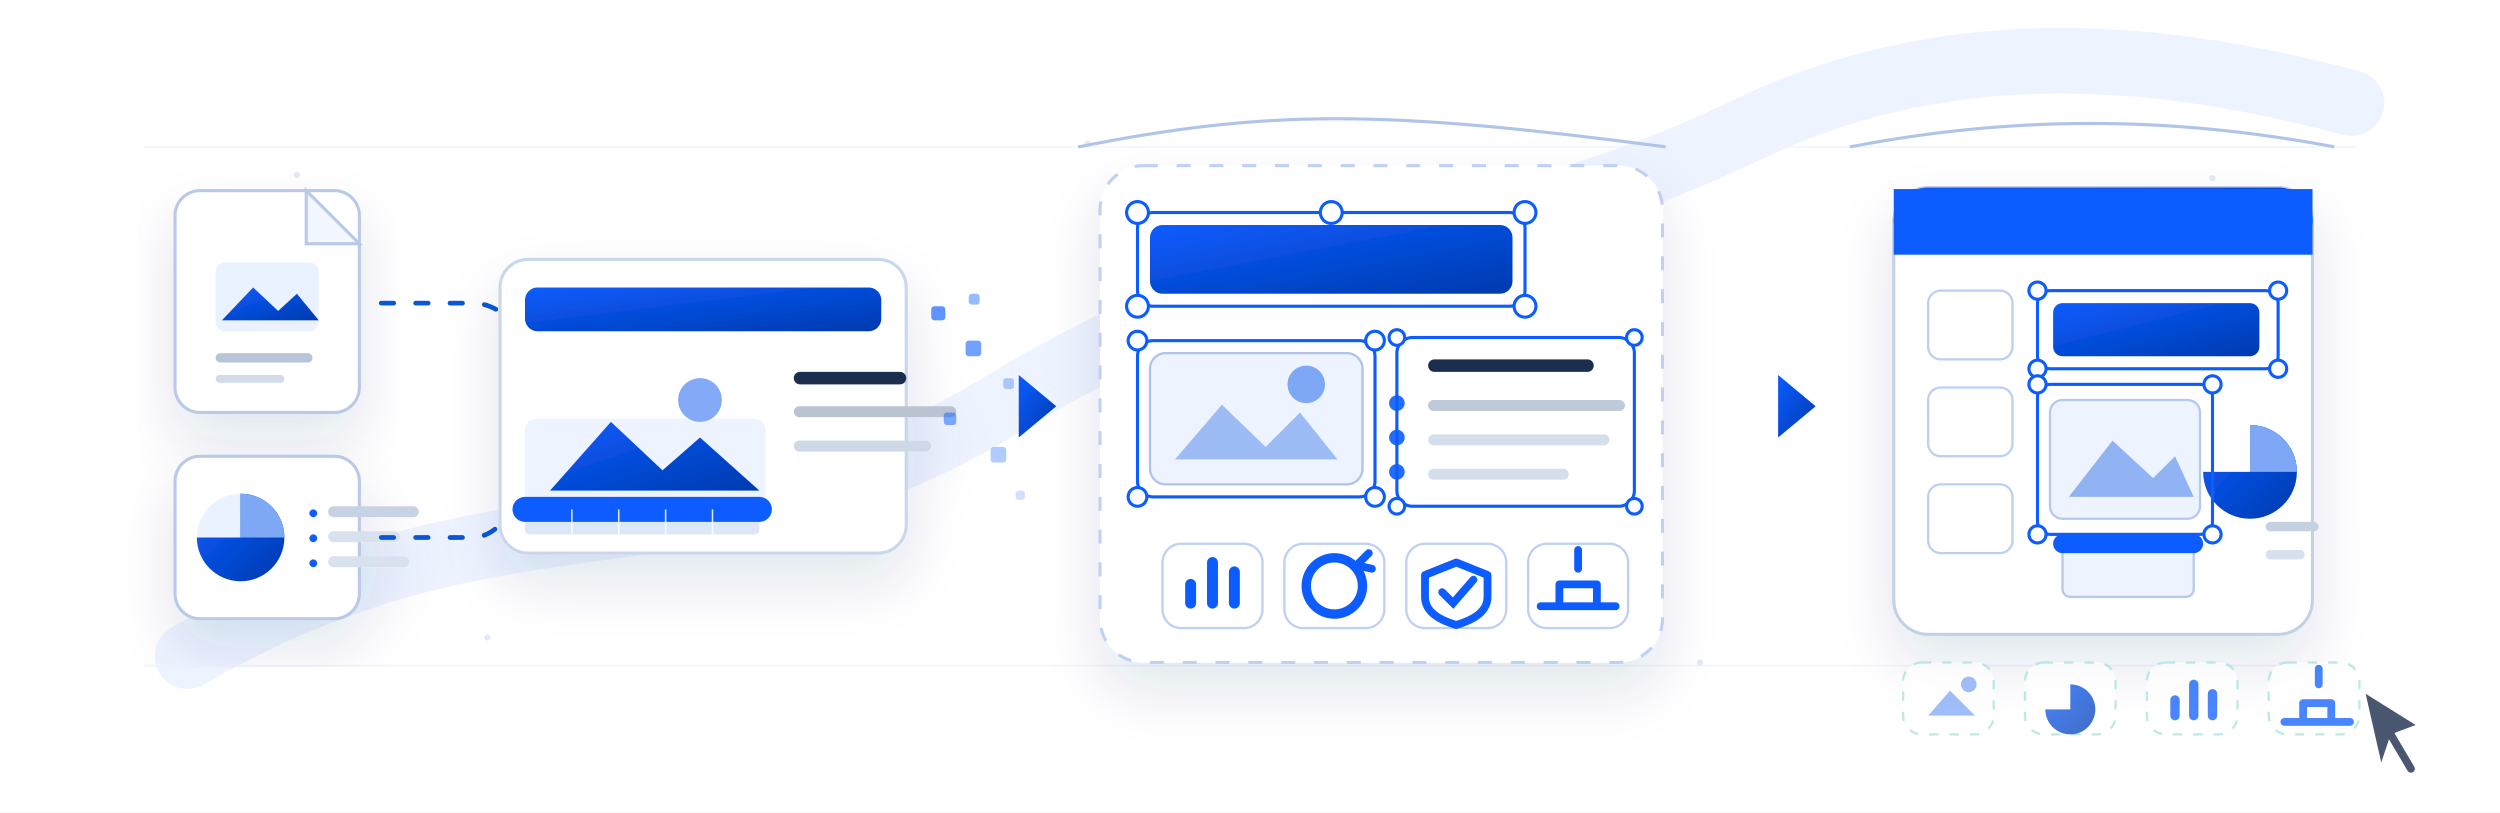
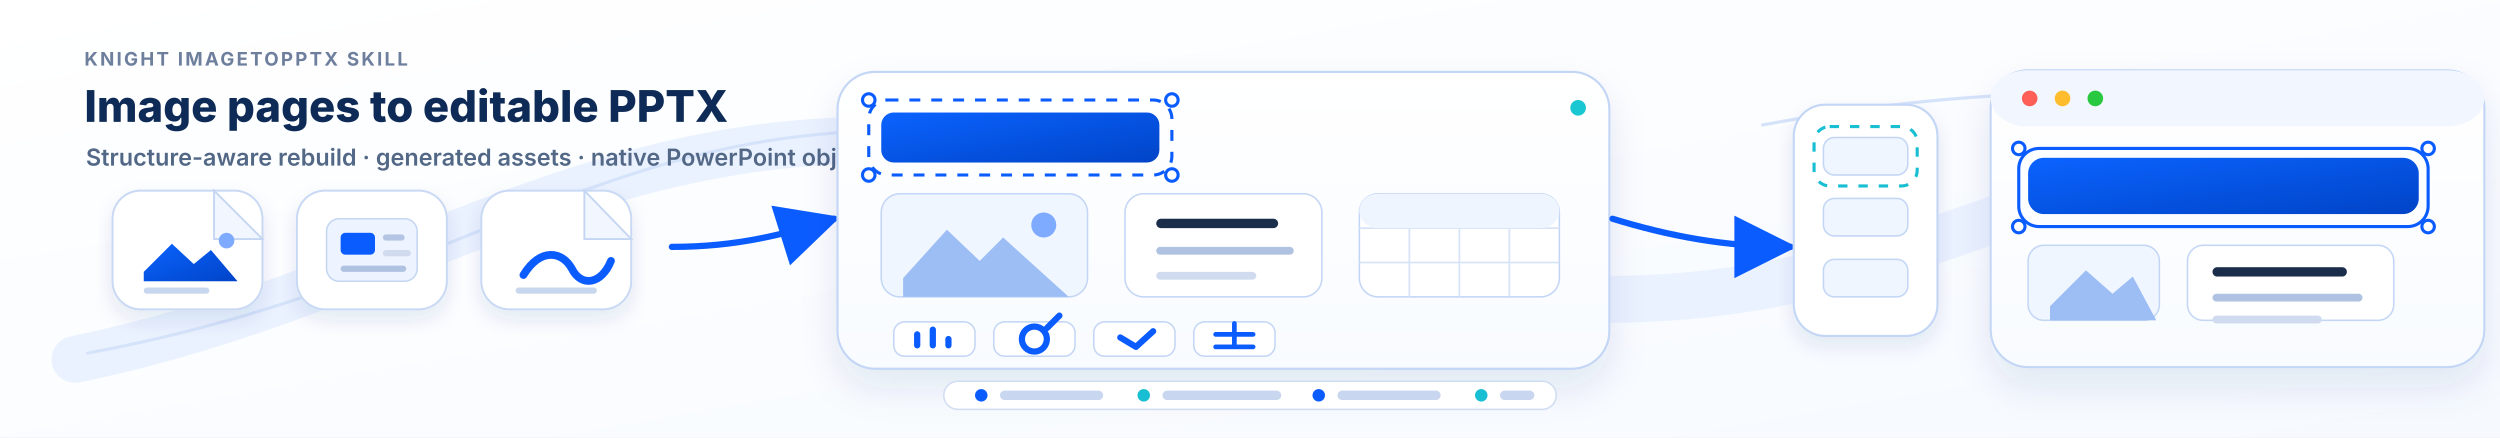
- <svg xmlns="http://www.w3.org/2000/svg" width="1600" height="520" viewBox="0 0 1600 520" role="img" aria-labelledby="title desc">
+ <svg xmlns="http://www.w3.org/2000/svg" width="1600" height="280" viewBox="0 0 1600 280" role="img" aria-labelledby="title desc">
  <defs>
-     <linearGradient id="blue" x1="0" y1="0" x2="1" y2="1">
-       <stop offset="0" stop-color="#0B5CFF" />
-       <stop offset="1" stop-color="#003AAE" />
-     </linearGradient>
-     <linearGradient id="teal" x1="0" y1="0" x2="1" y2="1">
-       <stop offset="0" stop-color="#20D3C2" />
-       <stop offset="1" stop-color="#0A8FDC" />
-     </linearGradient>
-     <linearGradient id="soft" x1="0" y1="0" x2="0" y2="1">
+     <linearGradient id="bg" x1="0" y1="0" x2="1" y2="1">
      <stop offset="0" stop-color="#FFFFFF" />
      <stop offset="1" stop-color="#F6FAFF" />
    </linearGradient>
-     <filter id="shadow" x="-20%" y="-30%" width="140%" height="160%">
-       <feDropShadow dx="0" dy="18" stdDeviation="18" flood-color="#0B2E6F" flood-opacity=".12" />
+     <linearGradient id="blue" x1="0" y1="0" x2="1" y2="1">
+       <stop offset="0" stop-color="#0B63FF" />
+       <stop offset="1" stop-color="#0044C7" />
+     </linearGradient>
+     <linearGradient id="aqua" x1="0" y1="0" x2="1" y2="1">
+       <stop offset="0" stop-color="#28D6E3" />
+       <stop offset="1" stop-color="#0B7CE7" />
+     </linearGradient>
+     <linearGradient id="softPanel" x1="0" y1="0" x2="0" y2="1">
+       <stop offset="0" stop-color="#FFFFFF" />
+       <stop offset="1" stop-color="#F8FBFF" />
+     </linearGradient>
+     <filter id="shadow" x="-12%" y="-20%" width="124%" height="150%">
+       <feDropShadow dx="0" dy="12" stdDeviation="12" flood-color="#123B7A" flood-opacity=".10" />
    </filter>
-     <filter id="glow" x="-60%" y="-60%" width="220%" height="220%">
-       <feGaussianBlur stdDeviation="5" result="blur" />
-       <feMerge>
-         <feMergeNode in="blur" />
-         <feMergeNode in="SourceGraphic" />
-       </feMerge>
+     <filter id="tinyShadow" x="-10%" y="-18%" width="120%" height="140%">
+       <feDropShadow dx="0" dy="6" stdDeviation="6" flood-color="#123B7A" flood-opacity=".10" />
    </filter>
-     <path id="flowPathA" d="M 374 260 C 498 260 527 170 640 170" />
-     <path id="flowPathB" d="M 960 260 C 1084 260 1108 168 1240 168" />
+     <marker id="arrow" markerWidth="12" markerHeight="12" refX="10" refY="6" orient="auto" markerUnits="strokeWidth">
+       <path d="M 1 1 L 11 6 L 1 11 Z" fill="#0B5CFF" />
+     </marker>
    <style>
-       .ink { stroke: #102A56; }
-       .blue { stroke: #0757D8; }
-       .teal { stroke: #14B8C9; }
-       .muted { stroke: #AFC4E8; }
-       .panel { fill: url(#soft); stroke: #BFD1F3; }
-       .hairline { vector-effect: non-scaling-stroke; }
-       .dash {
-         stroke-dasharray: 8 14;
-         animation: dash 5s linear infinite;
-       }
-       .float-a { animation: floatA 7s ease-in-out infinite; transform-origin: center; }
-       .float-b { animation: floatB 8s ease-in-out infinite; transform-origin: center; }
-       .pulse { animation: pulse 2.8s ease-in-out infinite; transform-origin: center; }
-       .pulse-late { animation: pulse 2.8s ease-in-out infinite .9s; transform-origin: center; }
-       .selection { animation: selection 3.4s ease-in-out infinite; transform-origin: center; }
-       .pixel { animation: pixelDrift 4.8s ease-in-out infinite; transform-box: fill-box; transform-origin: center; }
-       .pixel:nth-of-type(2n) { animation-delay: .4s; }
-       .pixel:nth-of-type(3n) { animation-delay: .8s; }
-       .rail { animation: rail 7s ease-in-out infinite; }
-       .spark { filter: url(#glow); opacity: 0; }
-       @keyframes dash {
-         to { stroke-dashoffset: -88; }
-       }
-       @keyframes floatA {
-         0%, 100% { transform: translateY(0); }
-         50% { transform: translateY(-8px); }
-       }
-       @keyframes floatB {
-         0%, 100% { transform: translateY(0); }
-         50% { transform: translateY(7px); }
-       }
-       @keyframes pulse {
-         0%, 100% { opacity: .46; transform: scale(1); }
-         50% { opacity: 1; transform: scale(1.05); }
-       }
-       @keyframes selection {
-         0%, 100% { opacity: .72; }
-         50% { opacity: 1; }
-       }
-       @keyframes pixelDrift {
-         0%, 100% { opacity: .28; transform: translate(0, 0) scale(.92); }
-         50% { opacity: 1; transform: translate(16px, -10px) scale(1); }
-       }
-       @keyframes rail {
-         0%, 100% { opacity: .18; }
-         45%, 60% { opacity: .62; }
-       }
-       @media (prefers-reduced-motion: reduce) {
-         .dash, .float-a, .float-b, .pulse, .pulse-late, .selection, .pixel, .rail { animation: none !important; }
-       }
+       .panel { fill: url(#softPanel); stroke: #C4D6F5; stroke-width: 1.4; filter: url(#shadow); }
+       .tile { fill: #FFFFFF; stroke: #C9D9F4; stroke-width: 1.3; filter: url(#tinyShadow); }
+       .thin { stroke: #D7E3F7; stroke-width: 1.1; }
+       .blueStroke { stroke: #0B5CFF; }
+       .aquaStroke { stroke: #18BFD2; }
+       .muted { fill: #6D7F9D; }
+       .ink { fill: #102A56; }
+       .label { font-family: Inter, "Segoe UI", Arial, sans-serif; font-size: 12px; font-weight: 700; letter-spacing: 1.4px; fill: #6D7F9D; }
+       .title { font-family: Inter, "Segoe UI", Arial, sans-serif; font-size: 28px; font-weight: 800; letter-spacing: 0; fill: #0E2B57; }
+       .subtitle { font-family: Inter, "Segoe UI", Arial, sans-serif; font-size: 15px; font-weight: 600; letter-spacing: 0; fill: #526886; }
+       .small { font-family: Inter, "Segoe UI", Arial, sans-serif; font-size: 13px; font-weight: 700; fill: #244260; }
    </style>
  </defs>
-   <rect width="1600" height="520" fill="#FFFFFF" />
-   <path d="M120 420 C325 300 455 373 643 258 C829 145 943 167 1116 84 C1240 24 1370 30 1505 66" fill="none" stroke="#EEF4FF" stroke-width="42" stroke-linecap="round" />
-   <path d="M92 94 H1508" fill="none" stroke="#F0F5FF" stroke-width="1" />
-   <path d="M92 426 H1508" fill="none" stroke="#F0F5FF" stroke-width="1" />
-   <g opacity=".45">
-     <circle cx="190" cy="112" r="2" fill="#BED0F5" />
-     <circle cx="312" cy="408" r="2" fill="#BED0F5" />
-     <circle cx="696" cy="92" r="2" fill="#BED0F5" />
-     <circle cx="1088" cy="424" r="2" fill="#BED0F5" />
-     <circle cx="1416" cy="114" r="2" fill="#BED0F5" />
+   <rect width="1600" height="280" fill="url(#bg)" />
+   <path d="M 48 230 C 262 186 384 72 615 92 C 801 108 867 200 1054 191 C 1236 183 1336 92 1544 71" fill="none" stroke="#EAF2FF" stroke-width="30" stroke-linecap="round" />
+   <path d="M 56 226 C 304 180 398 67 620 86" fill="none" stroke="#D5E3FA" stroke-width="2" stroke-linecap="round" />
+   <path d="M 1128 80 C 1278 52 1404 54 1520 79" fill="none" stroke="#D5E3FA" stroke-width="2" stroke-linecap="round" />
+   <g transform="translate(54 42)">
+     <text class="label" x="0" y="0">KNIGHT IMAGETOPPTX SKILL</text>
+     <text class="title" x="0" y="36">Image pages to editable PPTX</text>
+     <text class="subtitle" x="1" y="64">Structure-aware rebuild · generated assets · native PowerPoint objects</text>
  </g>
-   <g class="float-a" filter="url(#shadow)">
-     <rect x="112" y="122" width="118" height="142" rx="16" fill="#FFFFFF" stroke="#B9C9E7" stroke-width="2" />
-     <path d="M196 122 L230 156 L196 156 Z" fill="#F3F7FF" stroke="#B9C9E7" stroke-width="2" />
-     <rect x="138" y="168" width="66" height="44" rx="6" fill="#EAF2FF" />
-     <path d="M142 205 L162 184 L178 199 L190 188 L204 205 Z" fill="url(#blue)" />
-     <rect x="138" y="226" width="62" height="6" rx="3" fill="#B7C4D9" />
-     <rect x="138" y="240" width="44" height="5" rx="2.5" fill="#D2DBEA" />
+   <g transform="translate(72 122)">
+     <rect class="tile" x="0" y="0" width="96" height="76" rx="18" />
+     <path d="M 65 0 L 96 31 L 65 31 Z" fill="#F1F6FF" stroke="#C5D6F2" stroke-width="1.2" />
+     <path d="M 20 52 L 38 34 L 52 47 L 63 38 L 80 58 L 20 58 Z" fill="url(#blue)" />
+     <circle cx="73" cy="32" r="5" fill="#7EAAFF" />
+     <rect x="20" y="62" width="42" height="4" rx="2" fill="#C9D7EE" />
+     <rect class="tile" x="118" y="0" width="96" height="76" rx="18" />
+     <rect x="137" y="18" width="58" height="40" rx="8" fill="#EDF4FF" stroke="#C5D6F2" />
+     <rect x="146" y="27" width="22" height="14" rx="3" fill="#0B5CFF" />
+     <rect x="173" y="28" width="14" height="4" rx="2" fill="#B4C5E3" />
+     <rect x="173" y="38" width="18" height="4" rx="2" fill="#D0DBEF" />
+     <rect x="146" y="48" width="42" height="4" rx="2" fill="#AFC2E2" />
+     <rect class="tile" x="236" y="0" width="96" height="76" rx="18" />
+     <path d="M 302 0 L 332 31 L 302 31 Z" fill="#F1F6FF" stroke="#C5D6F2" stroke-width="1.2" />
+     <path d="M 263 54 C 274 36 288 39 294 50 C 300 62 313 60 319 45" fill="none" stroke="#0B5CFF" stroke-width="5" stroke-linecap="round" />
+     <rect x="258" y="62" width="52" height="4" rx="2" fill="#C9D7EE" />
  </g>
-   <g class="float-b" filter="url(#shadow)">
-     <rect x="112" y="292" width="118" height="104" rx="16" fill="#FFFFFF" stroke="#B9C9E7" stroke-width="2" />
-     <circle cx="154" cy="344" r="28" fill="#EAF2FF" />
-     <path d="M154 316 A28 28 0 1 1 126 344 H154 Z" fill="url(#blue)" />
-     <path d="M154 316 A28 28 0 0 1 182 344 H154 Z" fill="#7EA7F6" />
-     <rect x="198" y="326" width="5" height="5" rx="2.5" fill="#0B5CFF" />
-     <rect x="198" y="342" width="5" height="5" rx="2.5" fill="#0B5CFF" />
-     <rect x="198" y="358" width="5" height="5" rx="2.5" fill="#0B5CFF" />
-     <rect x="210" y="324" width="58" height="7" rx="3.5" fill="#C7D2E4" />
-     <rect x="210" y="340" width="46" height="7" rx="3.5" fill="#D8E1EE" />
-     <rect x="210" y="356" width="52" height="7" rx="3.5" fill="#D8E1EE" />
+   <path d="M 430 158 C 472 158 502 150 534 140" fill="none" stroke="#0B5CFF" stroke-width="4" stroke-linecap="round" marker-end="url(#arrow)" />
+   <g transform="translate(536 46)">
+     <rect class="panel" x="0" y="0" width="494" height="190" rx="24" />
+     <rect x="28" y="26" width="178" height="32" rx="8" fill="url(#blue)" />
+     <rect x="28" y="78" width="132" height="66" rx="12" fill="#EFF6FF" stroke="#C4D6F5" />
+     <path d="M 42 132 L 70 101 L 91 121 L 106 106 L 148 144 L 42 144 Z" fill="#9DBDF5" />
+     <circle cx="132" cy="98" r="8" fill="#7EAAFF" />
+     <rect x="184" y="78" width="126" height="66" rx="12" fill="#FFFFFF" stroke="#C4D6F5" />
+     <rect x="204" y="94" width="78" height="6" rx="3" fill="#1A2D4A" />
+     <rect x="204" y="112" width="88" height="5" rx="2.5" fill="#AFC2E2" />
+     <rect x="204" y="128" width="64" height="5" rx="2.5" fill="#D0DBEF" />
+     <rect x="334" y="78" width="128" height="66" rx="12" fill="#FFFFFF" stroke="#C4D6F5" />
+     <path d="M 334 100 H 462 M 334 122 H 462 M 366 78 V 144 M 398 78 V 144 M 430 78 V 144" class="thin" />
+     <rect x="334" y="78" width="128" height="22" rx="12" fill="#EEF5FF" />
+     <g transform="translate(36 160)">
+       <rect x="0" y="0" width="52" height="22" rx="7" fill="#FFFFFF" stroke="#C4D6F5" />
+       <rect x="64" y="0" width="52" height="22" rx="7" fill="#FFFFFF" stroke="#C4D6F5" />
+       <rect x="128" y="0" width="52" height="22" rx="7" fill="#FFFFFF" stroke="#C4D6F5" />
+       <rect x="192" y="0" width="52" height="22" rx="7" fill="#FFFFFF" stroke="#C4D6F5" />
+       <path d="M 15 15 V 8 M 25 15 V 5 M 35 15 V 11" stroke="#0B5CFF" stroke-width="4" stroke-linecap="round" />
+       <circle cx="90" cy="11" r="8" fill="none" stroke="#0B5CFF" stroke-width="4" />
+       <path d="M 98 4 L 106 -4" stroke="#0B5CFF" stroke-width="4" stroke-linecap="round" />
+       <path d="M 145 10 L 155 16 L 166 6" fill="none" stroke="#0B5CFF" stroke-width="4" stroke-linecap="round" stroke-linejoin="round" />
+       <path d="M 218 16 V 8 M 206 16 H 230 M 206 8 H 230 M 218 1 V 8" stroke="#0B5CFF" stroke-width="3" stroke-linecap="round" />
+     </g>
+     <rect x="20" y="18" width="194" height="48" rx="12" fill="none" stroke="#0B5CFF" stroke-width="2" stroke-dasharray="7 7" />
+     <circle cx="20" cy="18" r="4" fill="#FFFFFF" stroke="#0B5CFF" stroke-width="2" />
+     <circle cx="214" cy="18" r="4" fill="#FFFFFF" stroke="#0B5CFF" stroke-width="2" />
+     <circle cx="20" cy="66" r="4" fill="#FFFFFF" stroke="#0B5CFF" stroke-width="2" />
+     <circle cx="214" cy="66" r="4" fill="#FFFFFF" stroke="#0B5CFF" stroke-width="2" />
+     <circle cx="474" cy="23" r="5" fill="#18C7D2" />
  </g>
-   <path d="M244 194 H302 C332 194 337 232 366 232" fill="none" class="blue hairline dash" stroke-width="3" stroke-linecap="round" />
-   <path d="M244 344 H302 C332 344 337 288 366 288" fill="none" class="blue hairline dash" stroke-width="3" stroke-linecap="round" />
-   <g filter="url(#shadow)">
-     <rect x="320" y="166" width="260" height="188" rx="18" fill="#FFFFFF" stroke="#CAD6EA" stroke-width="2" />
-     <rect x="336" y="184" width="228" height="28" rx="8" fill="url(#blue)" />
-     <rect x="336" y="268" width="154" height="58" rx="7" fill="#EEF4FF" />
-     <path d="M352 314 L391 270 L424 301 L448 280 L486 314 Z" fill="url(#blue)" />
-     <circle cx="448" cy="256" r="14" fill="#84A9F7" />
-     <rect x="508" y="238" width="72" height="8" rx="4" fill="#1B2D4D" />
-     <rect x="508" y="260" width="104" height="7" rx="3.5" fill="#B9C3D1" />
-     <rect x="508" y="282" width="88" height="7" rx="3.5" fill="#CFD8E6" />
-     <rect x="336" y="326" width="150" height="16" rx="3" fill="#DCE7F7" />
-     <path d="M336 326 H486" stroke="#0B5CFF" stroke-width="16" stroke-linecap="round" />
-     <path d="M366 326 V342 M396 326 V342 M426 326 V342 M456 326 V342" stroke="#FFFFFF" stroke-opacity=".85" stroke-width="1" />
+   <path d="M 1032 140 C 1068 151 1104 158 1146 158" fill="none" stroke="#0B5CFF" stroke-width="4" stroke-linecap="round" marker-end="url(#arrow)" />
+   <g transform="translate(1148 45)">
+     <rect x="0" y="22" width="92" height="148" rx="20" fill="#FFFFFF" stroke="#C4D6F5" stroke-width="1.4" filter="url(#tinyShadow)" />
+     <rect x="19" y="43" width="54" height="24" rx="7" fill="#EFF6FF" stroke="#C4D6F5" />
+     <rect x="19" y="82" width="54" height="24" rx="7" fill="#EFF6FF" stroke="#C4D6F5" />
+     <rect x="19" y="121" width="54" height="24" rx="7" fill="#EFF6FF" stroke="#C4D6F5" />
+     <rect x="13" y="36" width="66" height="38" rx="10" fill="none" stroke="#18BFD2" stroke-width="2" stroke-dasharray="6 7" />
+     <rect class="panel" x="126" y="0" width="316" height="190" rx="24" />
+     <rect x="126" y="0" width="316" height="36" rx="24" fill="#F2F7FF" />
+     <circle cx="151" cy="18" r="5" fill="#FF5F57" />
+     <circle cx="172" cy="18" r="5" fill="#FFBD2E" />
+     <circle cx="193" cy="18" r="5" fill="#28C840" />
+     <rect x="150" y="56" width="250" height="36" rx="10" fill="url(#blue)" />
+     <rect x="150" y="112" width="84" height="48" rx="10" fill="#EFF6FF" stroke="#C4D6F5" />
+     <path d="M 164 151 L 187 128 L 204 143 L 217 132 L 232 160 L 164 160 Z" fill="#9DBDF5" />
+     <rect x="252" y="112" width="132" height="48" rx="10" fill="#FFFFFF" stroke="#C4D6F5" />
+     <rect x="268" y="126" width="86" height="6" rx="3" fill="#1A2D4A" />
+     <rect x="268" y="143" width="96" height="5" rx="2.5" fill="#AFC2E2" />
+     <rect x="268" y="157" width="70" height="5" rx="2.5" fill="#D0DBEF" />
+     <rect x="144" y="50" width="262" height="50" rx="13" fill="none" stroke="#0B5CFF" stroke-width="2" />
+     <circle cx="144" cy="50" r="4" fill="#FFFFFF" stroke="#0B5CFF" stroke-width="2" />
+     <circle cx="406" cy="50" r="4" fill="#FFFFFF" stroke="#0B5CFF" stroke-width="2" />
+     <circle cx="144" cy="100" r="4" fill="#FFFFFF" stroke="#0B5CFF" stroke-width="2" />
+     <circle cx="406" cy="100" r="4" fill="#FFFFFF" stroke="#0B5CFF" stroke-width="2" />
  </g>
-   <g>
-     <rect class="pixel" x="596" y="196" width="9" height="9" rx="2" fill="#0B5CFF" opacity=".65" />
-     <rect class="pixel" x="620" y="188" width="7" height="7" rx="2" fill="#4184FF" opacity=".55" />
-     <rect class="pixel" x="618" y="218" width="10" height="10" rx="2" fill="#0B5CFF" opacity=".58" />
-     <rect class="pixel" x="642" y="242" width="7" height="7" rx="2" fill="#82AAFA" opacity=".62" />
-     <rect class="pixel" x="604" y="264" width="8" height="8" rx="2" fill="#0B5CFF" opacity=".5" />
-     <rect class="pixel" x="634" y="286" width="10" height="10" rx="2" fill="#4184FF" opacity=".42" />
-     <rect class="pixel" x="650" y="314" width="6" height="6" rx="2" fill="#A5BFF9" opacity=".5" />
+   <g transform="translate(604 244)">
+     <rect x="0" y="0" width="392" height="18" rx="9" fill="#FFFFFF" stroke="#D1DDF1" />
+     <circle cx="24" cy="9" r="4" fill="#0B5CFF" />
+     <circle cx="128" cy="9" r="4" fill="#18BFD2" />
+     <circle cx="240" cy="9" r="4" fill="#0B5CFF" />
+     <circle cx="344" cy="9" r="4" fill="#18BFD2" />
+     <rect x="36" y="6" width="66" height="6" rx="3" fill="#C8D7EF" />
+     <rect x="140" y="6" width="76" height="6" rx="3" fill="#C8D7EF" />
+     <rect x="252" y="6" width="66" height="6" rx="3" fill="#C8D7EF" />
+     <rect x="356" y="6" width="22" height="6" rx="3" fill="#C8D7EF" />
  </g>
-   <path d="M604 260 H674" stroke="url(#blue)" stroke-width="12" stroke-linecap="round" />
-   <path d="M676 260 L652 240 L652 280 Z" fill="url(#blue)" />
-   <circle r="7" fill="#14B8C9" class="spark">
-     <animateMotion dur="5.6s" repeatCount="indefinite">
-       <mpath href="#flowPathA" />
-     </animateMotion>
-     <animate attributeName="opacity" values="0;1;0" dur="5.6s" repeatCount="indefinite" />
-   </circle>
-   <g filter="url(#shadow)">
-     <rect x="704" y="106" width="360" height="318" rx="28" fill="#FFFFFF" stroke="#BFD1F3" stroke-width="2" stroke-dasharray="9 12" />
-     <rect x="736" y="144" width="232" height="44" rx="8" fill="url(#blue)" />
-     <g class="selection">
-       <rect x="728" y="136" width="248" height="60" rx="10" fill="none" stroke="#0B5CFF" stroke-width="2" />
-       <circle cx="728" cy="136" r="7" fill="#FFFFFF" stroke="#0B5CFF" stroke-width="2" />
-       <circle cx="852" cy="136" r="7" fill="#FFFFFF" stroke="#0B5CFF" stroke-width="2" />
-       <circle cx="976" cy="136" r="7" fill="#FFFFFF" stroke="#0B5CFF" stroke-width="2" />
-       <circle cx="728" cy="196" r="7" fill="#FFFFFF" stroke="#0B5CFF" stroke-width="2" />
-       <circle cx="976" cy="196" r="7" fill="#FFFFFF" stroke="#0B5CFF" stroke-width="2" />
-     </g>
-     <rect x="736" y="226" width="136" height="84" rx="10" fill="#EEF4FF" stroke="#AFC4E8" stroke-width="1.5" />
-     <path d="M752 294 L782 259 L810 286 L832 264 L856 294 Z" fill="#9DBBF5" />
-     <circle cx="836" cy="246" r="12" fill="#7EA7F6" />
-     <g class="selection">
-       <rect x="728" y="218" width="152" height="100" rx="10" fill="none" stroke="#0B5CFF" stroke-width="2" />
-       <circle cx="728" cy="218" r="6" fill="#FFFFFF" stroke="#0B5CFF" stroke-width="2" />
-       <circle cx="880" cy="218" r="6" fill="#FFFFFF" stroke="#0B5CFF" stroke-width="2" />
-       <circle cx="728" cy="318" r="6" fill="#FFFFFF" stroke="#0B5CFF" stroke-width="2" />
-       <circle cx="880" cy="318" r="6" fill="#FFFFFF" stroke="#0B5CFF" stroke-width="2" />
-     </g>
-     <rect x="914" y="230" width="106" height="8" rx="4" fill="#1B2D4D" />
-     <rect x="914" y="256" width="126" height="7" rx="3.5" fill="#BEC9DA" />
-     <rect x="914" y="278" width="116" height="7" rx="3.5" fill="#D5DEEC" />
-     <rect x="914" y="300" width="90" height="7" rx="3.5" fill="#D5DEEC" />
-     <g opacity=".9">
-       <circle cx="894" cy="258" r="5" fill="#0B5CFF" />
-       <circle cx="894" cy="280" r="5" fill="#0B5CFF" />
-       <circle cx="894" cy="302" r="5" fill="#0B5CFF" />
-     </g>
-     <g class="selection">
-       <rect x="894" y="216" width="152" height="108" rx="10" fill="none" stroke="#0B5CFF" stroke-width="2" />
-       <circle cx="894" cy="216" r="5" fill="#FFFFFF" stroke="#0B5CFF" stroke-width="2" />
-       <circle cx="1046" cy="216" r="5" fill="#FFFFFF" stroke="#0B5CFF" stroke-width="2" />
-       <circle cx="894" cy="324" r="5" fill="#FFFFFF" stroke="#0B5CFF" stroke-width="2" />
-       <circle cx="1046" cy="324" r="5" fill="#FFFFFF" stroke="#0B5CFF" stroke-width="2" />
-     </g>
-     <g>
-       <rect x="744" y="348" width="64" height="54" rx="12" fill="#FFFFFF" stroke="#BFD1F3" stroke-width="1.5" />
-       <rect x="822" y="348" width="64" height="54" rx="12" fill="#FFFFFF" stroke="#BFD1F3" stroke-width="1.5" />
-       <rect x="900" y="348" width="64" height="54" rx="12" fill="#FFFFFF" stroke="#BFD1F3" stroke-width="1.5" />
-       <rect x="978" y="348" width="64" height="54" rx="12" fill="#FFFFFF" stroke="#BFD1F3" stroke-width="1.5" />
-       <path d="M762 386 V374 M776 386 V360 M790 386 V366" stroke="#0B5CFF" stroke-width="7" stroke-linecap="round" />
-       <circle cx="854" cy="375" r="18" fill="none" stroke="#0B5CFF" stroke-width="6" />
-       <path d="M868 362 L876 354 M869 362 L878 364" stroke="#0B5CFF" stroke-width="5" stroke-linecap="round" />
-       <path d="M932 360 L912 368 V382 C912 392 922 397 932 400 C942 397 952 392 952 382 V368 Z" fill="none" stroke="#0B5CFF" stroke-width="5" stroke-linejoin="round" />
-       <path d="M923 379 L930 386 L943 371" fill="none" stroke="#0B5CFF" stroke-width="5" stroke-linecap="round" />
-       <path d="M1010 364 V352 M986 388 H1034 M998 388 V374 H1022 V388" fill="none" stroke="#0B5CFF" stroke-width="5" stroke-linecap="round" stroke-linejoin="round" />
-     </g>
-   </g>
-   <path d="M1088 260 H1160" stroke="url(#blue)" stroke-width="12" stroke-linecap="round" />
-   <path d="M1162 260 L1138 240 L1138 280 Z" fill="url(#blue)" />
-   <circle r="7" fill="#14B8C9" class="spark">
-     <animateMotion dur="6.2s" repeatCount="indefinite" begin=".6s">
-       <mpath href="#flowPathB" />
-     </animateMotion>
-     <animate attributeName="opacity" values="0;1;0" dur="6.2s" repeatCount="indefinite" begin=".6s" />
-   </circle>
-   <g filter="url(#shadow)">
-     <rect x="1212" y="120" width="268" height="286" rx="22" fill="#FFFFFF" stroke="#C2D0E8" stroke-width="2" />
-     <rect x="1212" y="120" width="268" height="42" rx="22" fill="url(#blue)" />
-     <path d="M1212 142 H1480" stroke="#0B5CFF" stroke-width="42" />
-     <rect x="1234" y="186" width="54" height="44" rx="8" fill="#FFFFFF" stroke="#BED0F0" stroke-width="1.5" />
-     <rect x="1234" y="248" width="54" height="44" rx="8" fill="#FFFFFF" stroke="#BED0F0" stroke-width="1.5" />
-     <rect x="1234" y="310" width="54" height="44" rx="8" fill="#FFFFFF" stroke="#BED0F0" stroke-width="1.5" />
-     <rect x="1314" y="194" width="132" height="34" rx="6" fill="url(#blue)" />
-     <rect x="1312" y="256" width="96" height="76" rx="8" fill="#EEF4FF" stroke="#B7C9ED" stroke-width="1.5" />
-     <path d="M1324 318 L1352 282 L1378 306 L1392 292 L1404 318 Z" fill="#91B3F4" />
-     <rect x="1320" y="348" width="84" height="34" rx="5" fill="#EDF4FF" stroke="#B7C9ED" stroke-width="1.5" />
-     <path d="M1320 348 H1404" stroke="#0B5CFF" stroke-width="12" stroke-linecap="round" />
-     <path d="M1440 272 A30 30 0 1 1 1410 302 H1440 Z" fill="url(#blue)" />
-     <path d="M1440 272 A30 30 0 0 1 1470 302 H1440 Z" fill="#7EA7F6" />
-     <rect x="1450" y="334" width="34" height="6" rx="3" fill="#C5D0E0" />
-     <rect x="1450" y="352" width="25" height="6" rx="3" fill="#D7E0EE" />
-     <g class="selection">
-       <rect x="1304" y="186" width="154" height="50" rx="8" fill="none" stroke="#0B5CFF" stroke-width="2" />
-       <circle cx="1304" cy="186" r="5.5" fill="#FFFFFF" stroke="#0B5CFF" stroke-width="2" />
-       <circle cx="1458" cy="186" r="5.5" fill="#FFFFFF" stroke="#0B5CFF" stroke-width="2" />
-       <circle cx="1304" cy="236" r="5.5" fill="#FFFFFF" stroke="#0B5CFF" stroke-width="2" />
-       <circle cx="1458" cy="236" r="5.5" fill="#FFFFFF" stroke="#0B5CFF" stroke-width="2" />
-       <rect x="1304" y="246" width="112" height="96" rx="8" fill="none" stroke="#0B5CFF" stroke-width="2" />
-       <circle cx="1304" cy="246" r="5.5" fill="#FFFFFF" stroke="#0B5CFF" stroke-width="2" />
-       <circle cx="1416" cy="246" r="5.5" fill="#FFFFFF" stroke="#0B5CFF" stroke-width="2" />
-       <circle cx="1304" cy="342" r="5.5" fill="#FFFFFF" stroke="#0B5CFF" stroke-width="2" />
-       <circle cx="1416" cy="342" r="5.5" fill="#FFFFFF" stroke="#0B5CFF" stroke-width="2" />
-     </g>
-   </g>
-   <g class="pulse" opacity=".75">
-     <rect x="1218" y="424" width="58" height="46" rx="12" fill="#FFFFFF" stroke="#A7E3DC" stroke-width="1.5" stroke-dasharray="6 7" />
-     <path d="M1234 458 L1248 442 L1264 458 Z" fill="#7FA8F7" />
-     <circle cx="1260" cy="438" r="5" fill="#7FA8F7" />
-   </g>
-   <g class="pulse-late" opacity=".75">
-     <rect x="1296" y="424" width="58" height="46" rx="12" fill="#FFFFFF" stroke="#A7E3DC" stroke-width="1.5" stroke-dasharray="6 7" />
-     <path d="M1325 438 A16 16 0 1 1 1309 454 H1325 Z" fill="url(#blue)" />
-   </g>
-   <g class="pulse" opacity=".75">
-     <rect x="1374" y="424" width="58" height="46" rx="12" fill="#FFFFFF" stroke="#A7E3DC" stroke-width="1.5" stroke-dasharray="6 7" />
-     <path d="M1392 458 V448 M1404 458 V438 M1416 458 V444" stroke="#0B5CFF" stroke-width="6" stroke-linecap="round" />
-   </g>
-   <g class="pulse-late" opacity=".75">
-     <rect x="1452" y="424" width="58" height="46" rx="12" fill="#FFFFFF" stroke="#A7E3DC" stroke-width="1.5" stroke-dasharray="6 7" />
-     <path d="M1484 438 V428 M1462 462 H1504 M1474 462 V450 H1492 V462" fill="none" stroke="#0B5CFF" stroke-width="5" stroke-linecap="round" stroke-linejoin="round" />
-   </g>
-   <g opacity=".8">
-     <path d="M1514 444 L1546 464 L1530 470 L1524 488 L1514 444 Z" fill="#1B2D4D" />
-     <path d="M1530 470 L1543 492" stroke="#1B2D4D" stroke-width="5" stroke-linecap="round" />
-   </g>
-   <path d="M690 94 C812 70 884 70 1066 94" class="muted hairline rail" fill="none" stroke-width="2" />
-   <path d="M1184 94 C1288 74 1388 74 1494 94" class="muted hairline rail" fill="none" stroke-width="2" />
</svg>
